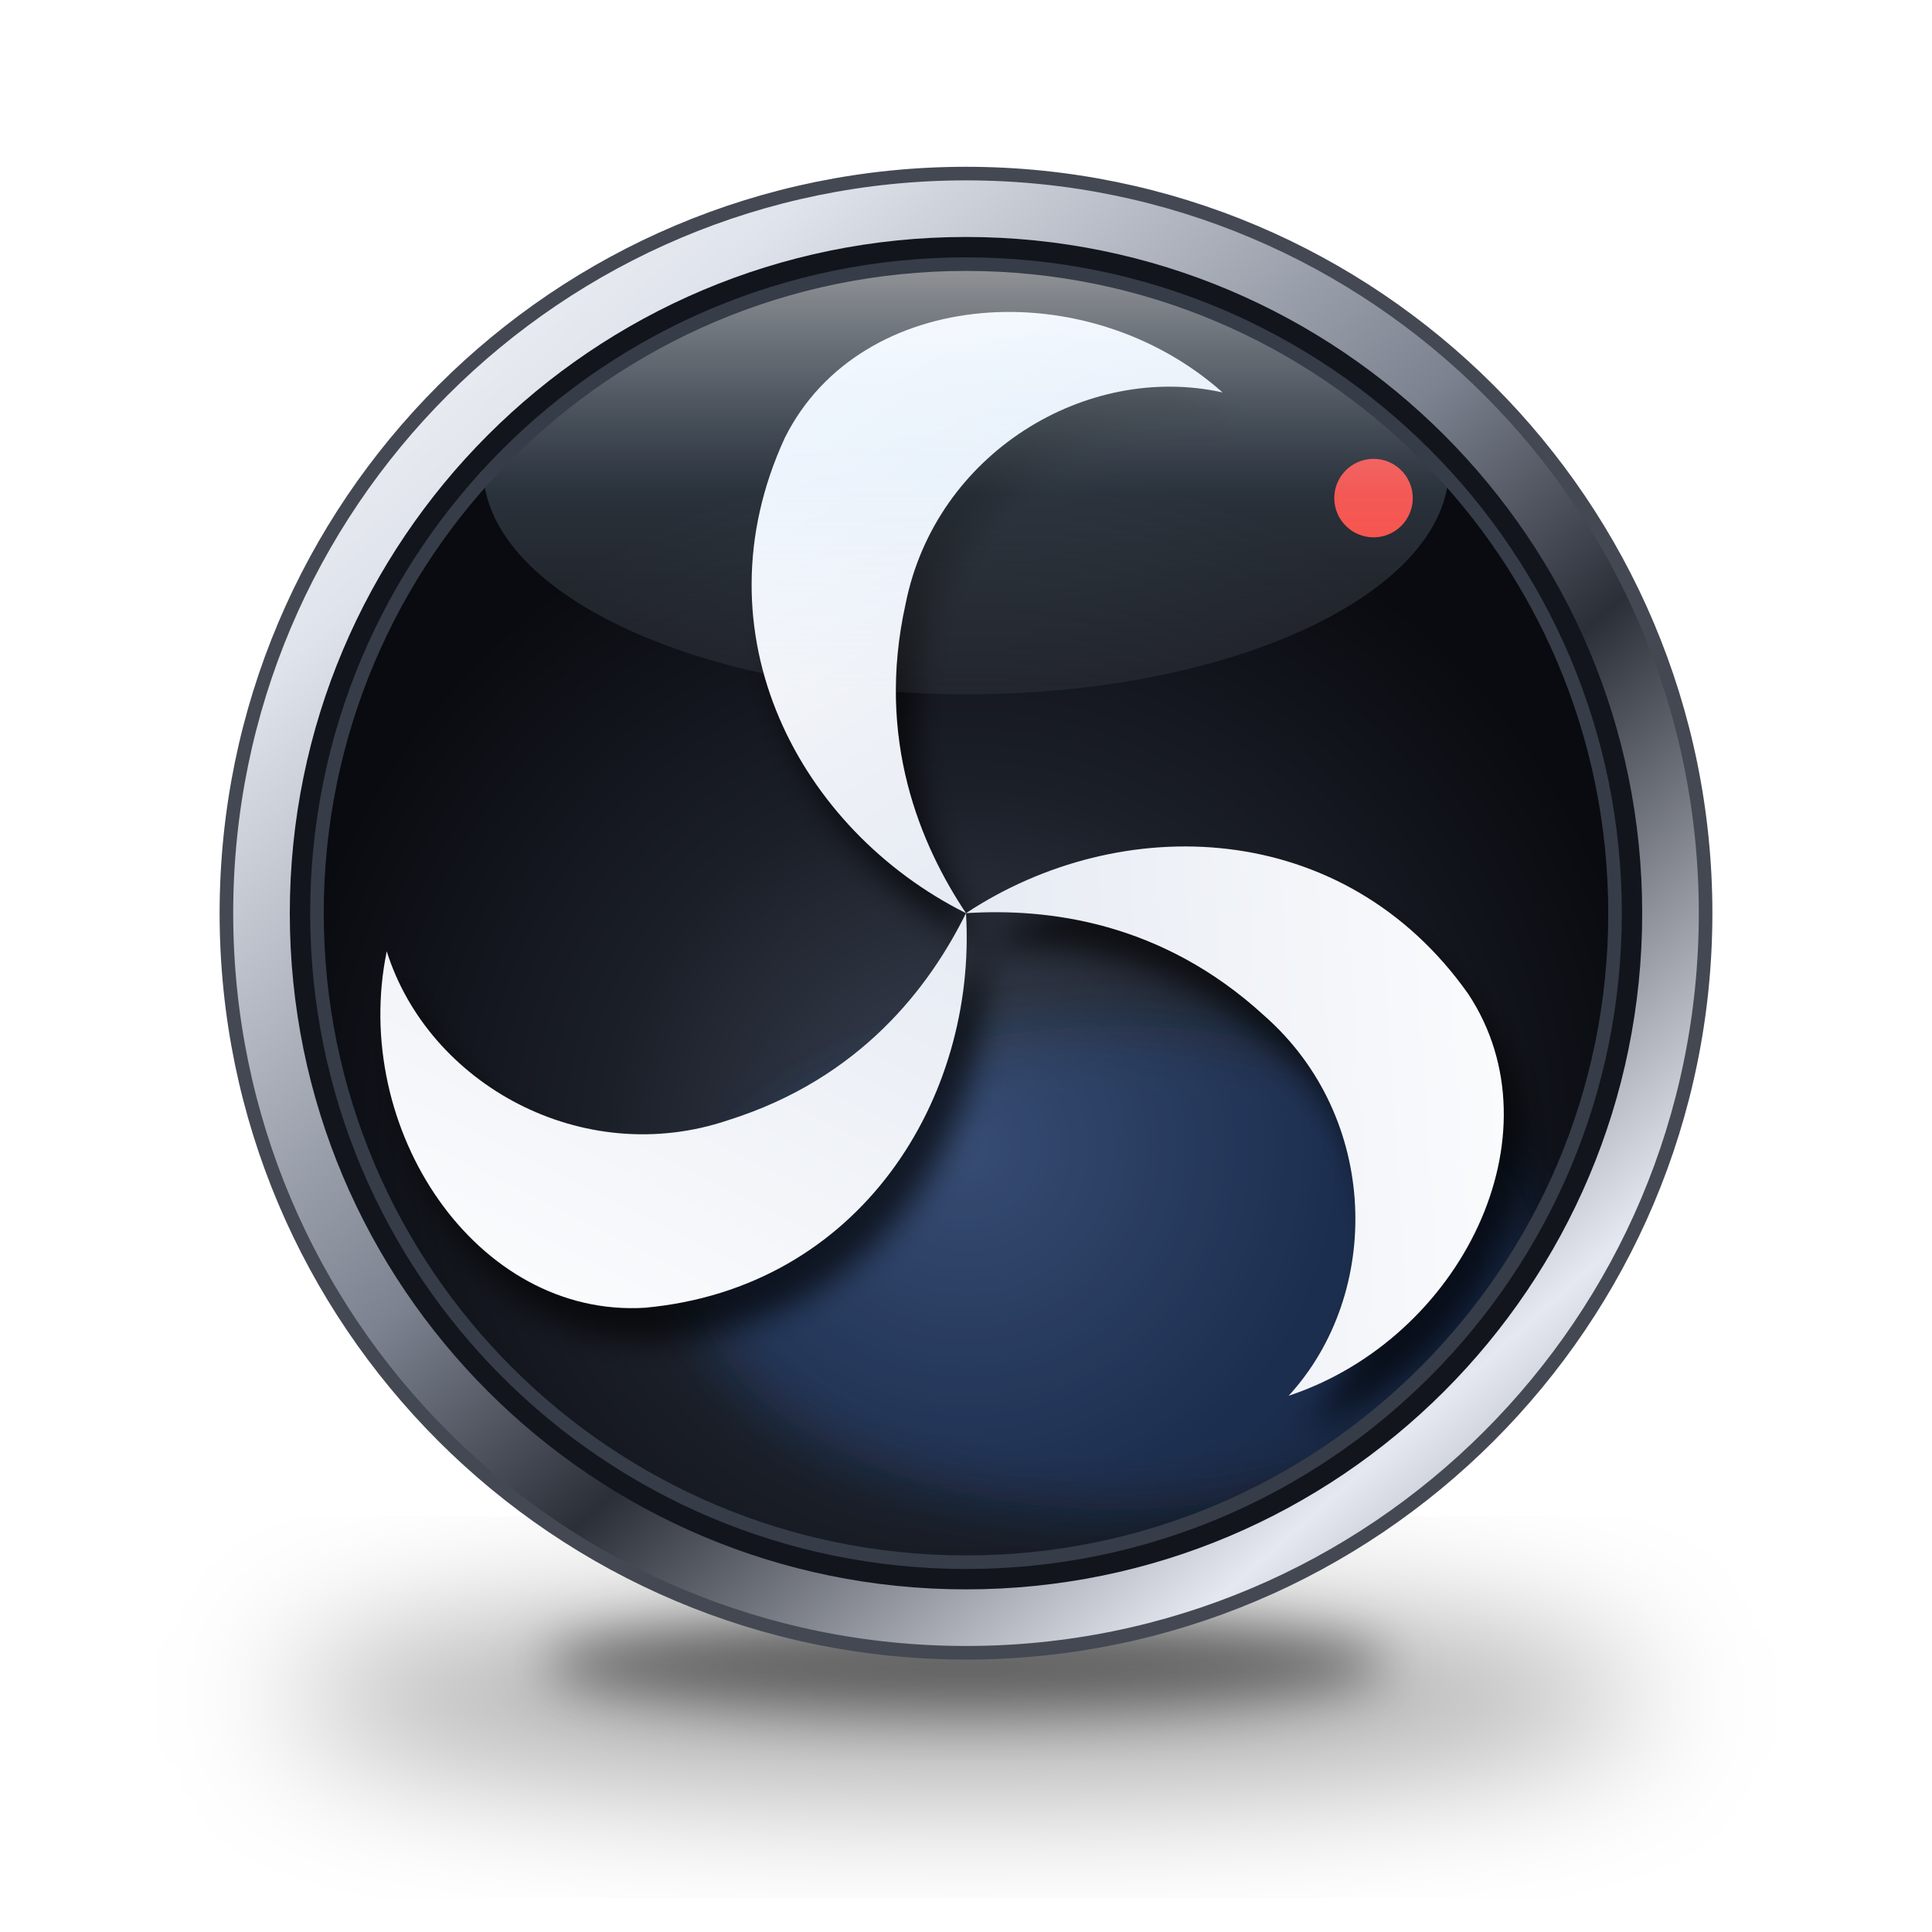
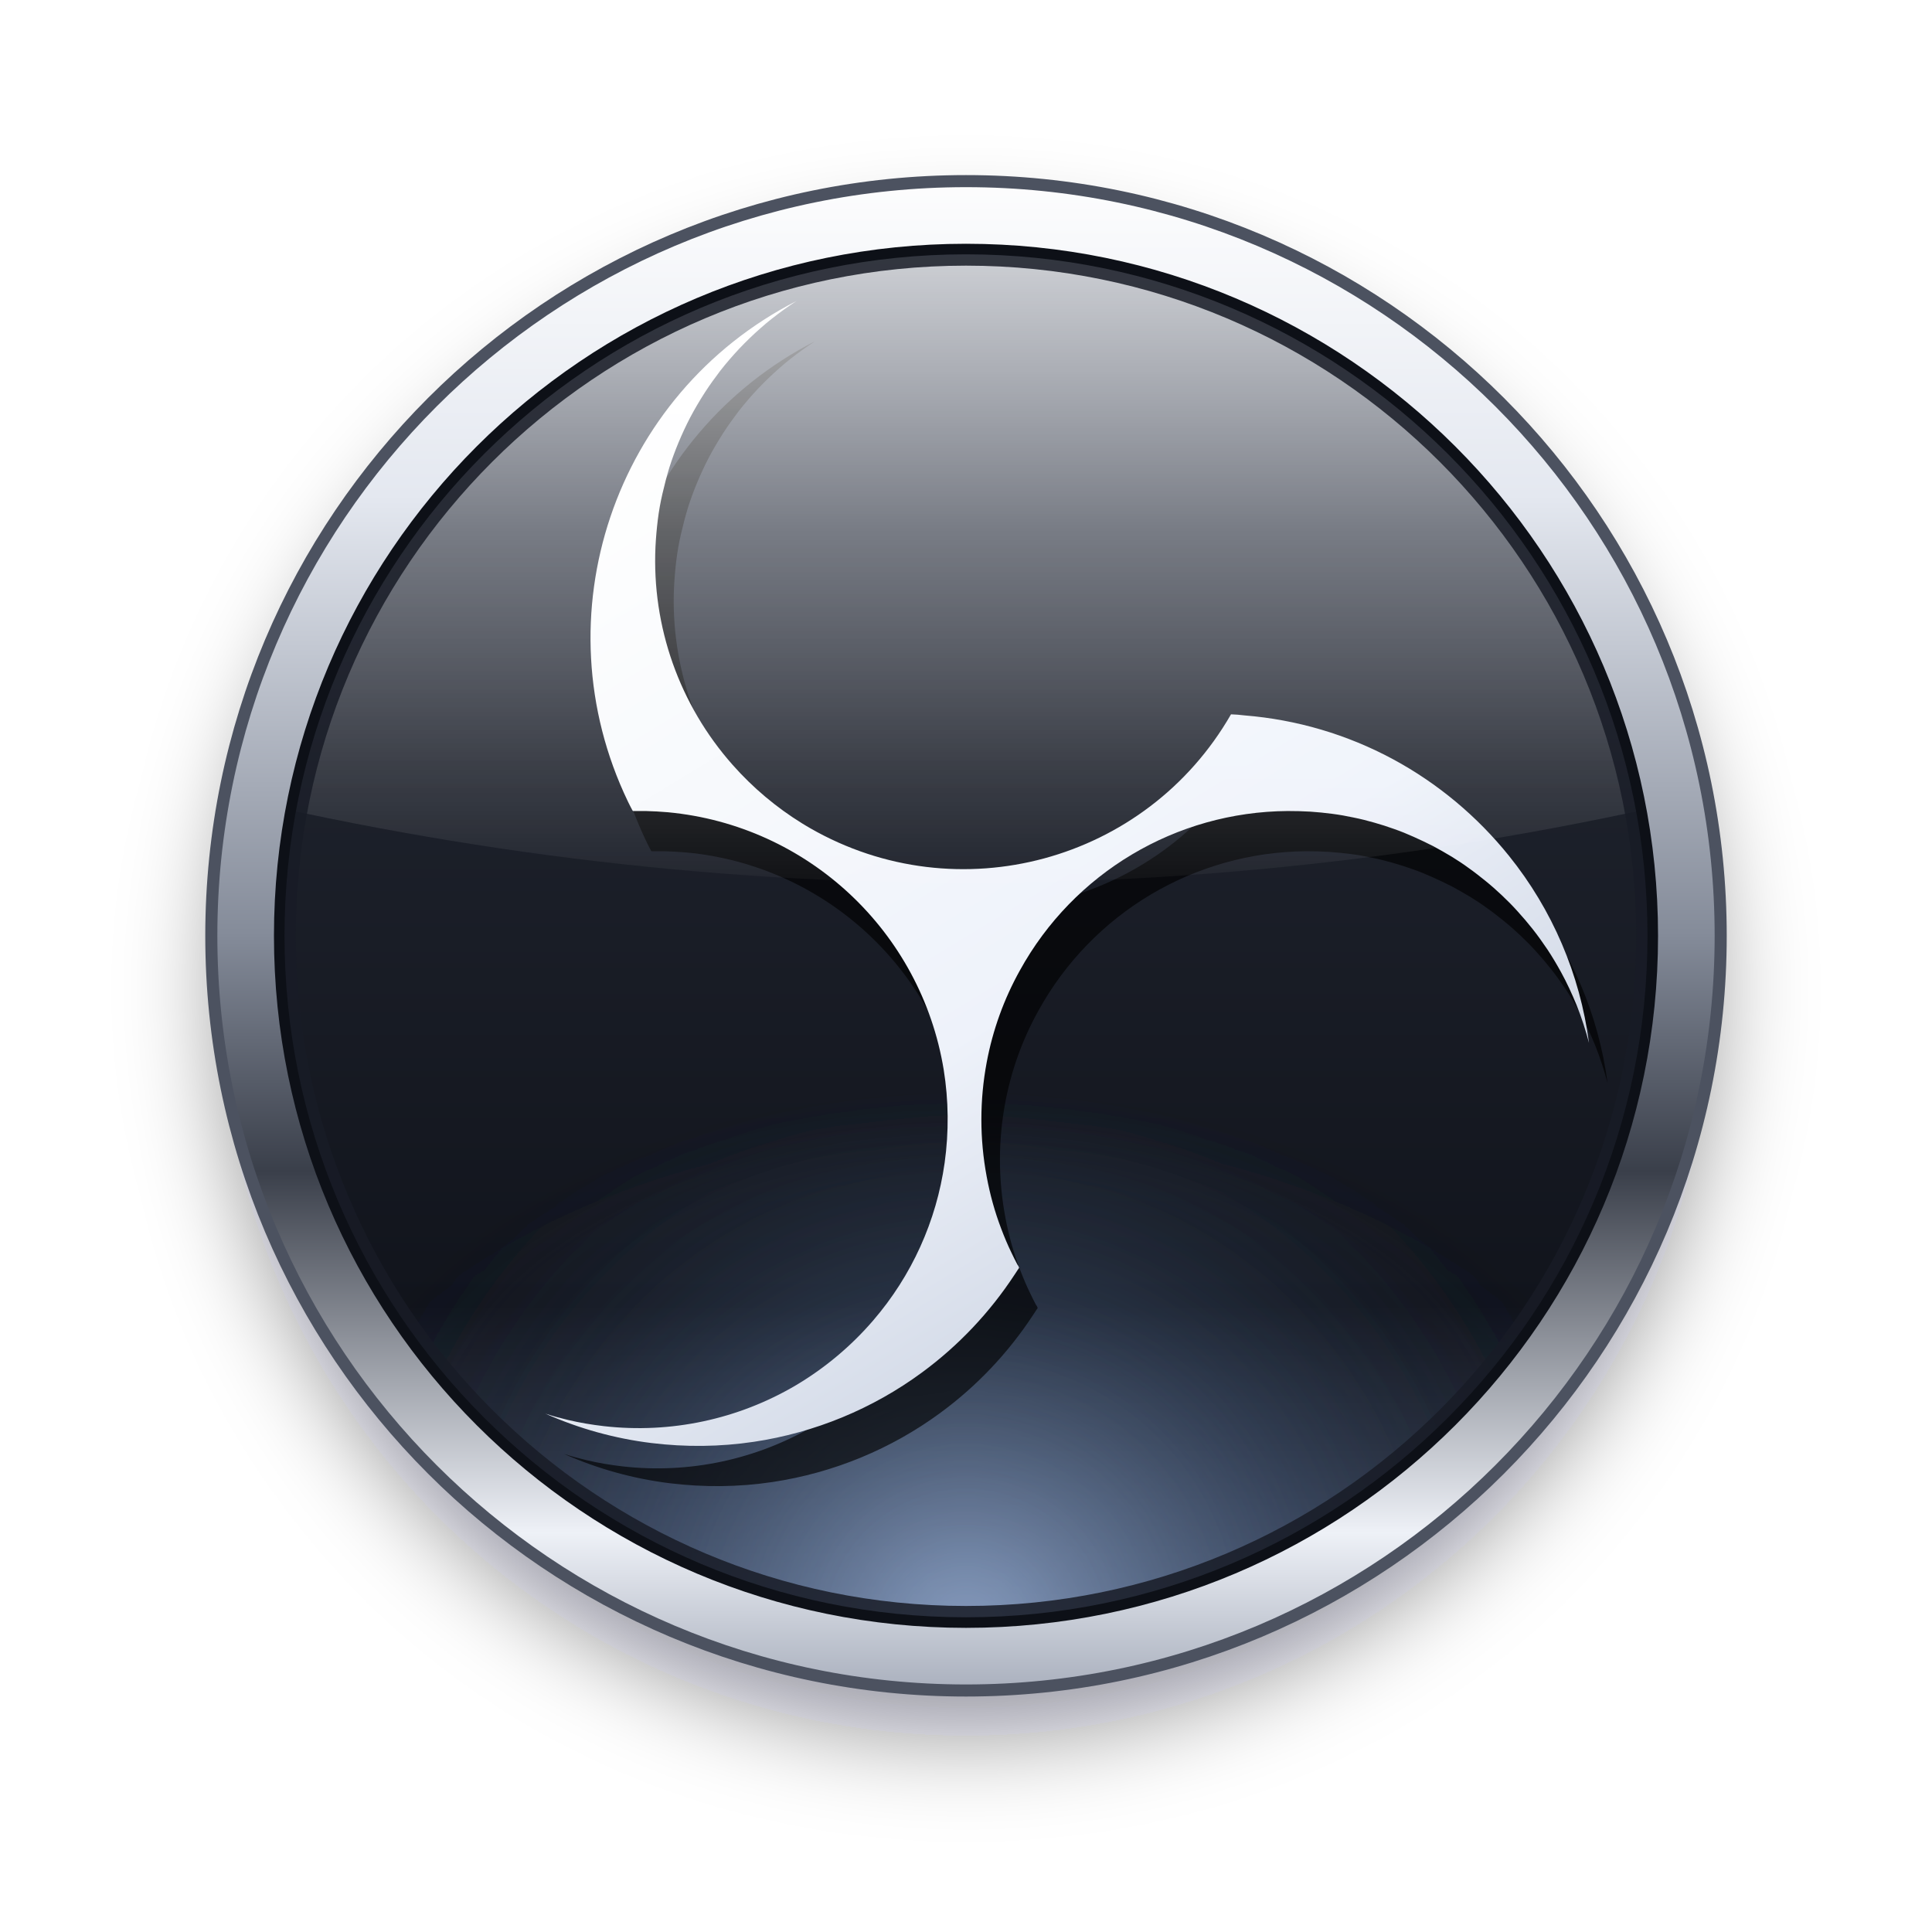
- <svg xmlns="http://www.w3.org/2000/svg" viewBox="0 0 128 128" width="128" height="128">
+ <svg xmlns="http://www.w3.org/2000/svg" width="128" height="128" viewBox="0 0 128 128">
  <defs>
-     <filter id="floorBlur" x="-35%" y="-50%" width="170%" height="210%">
-       <feGaussianBlur stdDeviation="4.6" />
+     <filter id="obsDrop" x="-30%" y="-30%" width="160%" height="165%">
+       <feGaussianBlur stdDeviation="3.2" />
    </filter>
-     <filter id="contactBlur" x="-25%" y="-40%" width="150%" height="190%">
-       <feGaussianBlur stdDeviation="1.8" />
-     </filter>
-     <filter id="dropShadow" x="-25%" y="-25%" width="155%" height="160%">
-       <feGaussianBlur stdDeviation="2.8" />
-     </filter>
-     <filter id="softGlow" x="-30%" y="-30%" width="160%" height="160%">
+     <filter id="obsGlowBlur" x="-25%" y="-25%" width="150%" height="150%">
      <feGaussianBlur stdDeviation="2.0" />
    </filter>
-     <filter id="fineBlur" x="-20%" y="-20%" width="140%" height="140%">
-       <feGaussianBlur stdDeviation="1.0" />
-     </filter>
-     <linearGradient id="obsChrome" x1="20" y1="11" x2="108" y2="110" gradientUnits="userSpaceOnUse">
+     <linearGradient id="obsRim" x1="64" y1="10" x2="64" y2="114" gradientUnits="userSpaceOnUse">
      <stop offset="0.00" stop-color="#ffffff" />
-       <stop offset="0.18" stop-color="#dfe3eb" />
-       <stop offset="0.46" stop-color="#7c828f" />
-       <stop offset="0.60" stop-color="#2b2f38" />
-       <stop offset="0.84" stop-color="#e5e8f0" />
-       <stop offset="1.00" stop-color="#737985" />
+       <stop offset="0.22" stop-color="#e4e8f0" />
+       <stop offset="0.50" stop-color="#848b99" />
+       <stop offset="0.65" stop-color="#3a3f4a" />
+       <stop offset="0.88" stop-color="#eef1f7" />
+       <stop offset="1.00" stop-color="#9ca3b2" />
    </linearGradient>
-     <radialGradient id="obsidianWell" cx="64" cy="76" r="46" gradientUnits="userSpaceOnUse">
-       <stop offset="0.00" stop-color="#3c4454" />
-       <stop offset="0.52" stop-color="#1b1f28" />
-       <stop offset="1.00" stop-color="#090b10" />
+     <linearGradient id="obsBody" x1="64" y1="15" x2="64" y2="109" gradientUnits="userSpaceOnUse">
+       <stop offset="0.00" stop-color="#4e5668" />
+       <stop offset="0.38" stop-color="#1d212b" />
+       <stop offset="0.76" stop-color="#11141c" />
+       <stop offset="1.00" stop-color="#3c465c" />
+     </linearGradient>
+     <radialGradient id="obsBounce" cx="64" cy="108" r="46" gradientUnits="userSpaceOnUse">
+       <stop offset="0.00" stop-color="#b8d4ff" stop-opacity="0.65" />
+       <stop offset="0.50" stop-color="#5a769e" stop-opacity="0.28" />
+       <stop offset="1.00" stop-color="#11141c" stop-opacity="0.00" />
    </radialGradient>
-     <linearGradient id="silverBlade" x1="40" y1="24" x2="88" y2="96" gradientUnits="userSpaceOnUse">
+     <linearGradient id="obsShine" x1="64" y1="14" x2="64" y2="58" gradientUnits="userSpaceOnUse">
+       <stop offset="0.00" stop-color="#ffffff" stop-opacity="0.78" />
+       <stop offset="0.48" stop-color="#ffffff" stop-opacity="0.34" />
+       <stop offset="1.00" stop-color="#ffffff" stop-opacity="0.04" />
+     </linearGradient>
+     <linearGradient id="obsBlades" x1="300" y1="120" x2="750" y2="860" gradientUnits="userSpaceOnUse">
      <stop offset="0.00" stop-color="#ffffff" />
-       <stop offset="0.55" stop-color="#e4e9f2" />
-       <stop offset="1.00" stop-color="#aeb6c4" />
+       <stop offset="0.55" stop-color="#eef2fa" />
+       <stop offset="1.00" stop-color="#b8c2d4" />
    </linearGradient>
-     <linearGradient id="obsLens" x1="64" y1="17" x2="64" y2="52" gradientUnits="userSpaceOnUse">
-       <stop offset="0.00" stop-color="#ffffff" stop-opacity="0.58" />
-       <stop offset="0.45" stop-color="#bfe0ff" stop-opacity="0.18" />
-       <stop offset="1.00" stop-color="#ffffff" stop-opacity="0.00" />
-     </linearGradient>
-     <clipPath id="obsClip">
-       <circle cx="64" cy="60.5" r="43" />
+     <clipPath id="obsOrbClip">
+       <circle cx="64" cy="62" r="45.5" />
    </clipPath>
-     <path id="obsBlade" d="M64,60.5 C53,55 46,42 52,29 C57,19 72,18 81,26 C72,24 62,30 60,40 C58,49 61,56 64,60.5 Z" />
  </defs>
-   <ellipse cx="64" cy="112.5" rx="45" ry="6.0" fill="#06080e" fill-opacity="0.34" filter="url(#floorBlur)" />
-   <ellipse cx="64" cy="110.2" rx="28" ry="3.2" fill="#000000" fill-opacity="0.48" filter="url(#contactBlur)" />
-   <circle cx="64" cy="60.5" r="49" fill="url(#obsChrome)" stroke="#434852" stroke-width="0.9" />
-   <circle cx="64" cy="60.5" r="44.8" fill="#12151c" />
-   <g clip-path="url(#obsClip)">
-     <circle cx="64" cy="60.5" r="43" fill="url(#obsidianWell)" />
-     <ellipse cx="74" cy="84" rx="28" ry="16" fill="#2a6be0" fill-opacity="0.22" filter="url(#softGlow)" />
-     <g transform="translate(1.2, 2.2)" fill="#000000" fill-opacity="0.65" filter="url(#fineBlur)">
-       <use href="#obsBlade" />
-       <use href="#obsBlade" transform="rotate(120 64 60.5)" />
-       <use href="#obsBlade" transform="rotate(240 64 60.5)" />
+   <circle cx="64" cy="65.5" r="49.5" fill="#090d17" fill-opacity="0.40" filter="url(#obsDrop)" />
+   <circle cx="64" cy="62" r="50" fill="url(#obsRim)" stroke="#4c5260" stroke-width="0.8" />
+   <g clip-path="url(#obsOrbClip)">
+     <circle cx="64" cy="62" r="45.5" fill="url(#obsBody)" />
+     <ellipse cx="64" cy="105" rx="46" ry="30" fill="url(#obsBounce)" filter="url(#obsGlowBlur)" />
+     <g transform="translate(13.2, 11.4) scale(0.1025)">
+       <path d="M666.9,350.5 c-54.8,95.4-176.6,128.4-272,73.6c-1.8-1-3.5-2.1-5.2-3.1c-16.7-10.3-31.9-23.1-44.9-37.8c-34.4-38.8-52.3-89.4-49.9-141.1 c0.3-5.8,0.8-11.6,1.5-17.3c0.7-5.7,1.7-11.3,3-16.9c1.3-5.7,2.8-11.4,4.5-17c1.7-5.4,3.7-10.8,5.9-16.1c2.3-5.5,4.8-10.9,7.5-16.1 c2.9-5.5,6.1-10.9,9.5-16.2c3.1-4.8,6.5-9.5,10-14.1c3.9-5,8-9.7,12.3-14.3c4.4-4.6,8.9-9,13.7-13.2c4.8-4.3,9.9-8.2,15.1-12 c2.7-1.9,5.4-3.8,8.2-5.6C268,143.7,219.6,287.3,277.1,406.9c0.5,1.1,1.1,2.3,1.7,3.4c0.3,0.5,0.5,1,0.8,1.5 c0.1,0.3,0.3,0.6,0.5,0.9c0.3,0.4,0.4,0.3,0.9,0.3c2.6,0,5.2,0,7.7,0c4.8,0.1,9.5,0.4,14.3,0.8c90.3,8.5,163.5,76.9,178.2,166.4 c3.2,19.9,3.4,40.2,0.6,60.2c-5.3,37.7-21.3,73-46.2,101.9c-14.2,16.5-31,30.6-49.8,41.8c-37.4,22.1-81,31.4-124.2,26.5 c-7.8-0.9-15.6-2.2-23.2-4c-5-1.2-9.9-2.5-14.7-4.1c21.8,9.7,44.9,16.1,68.5,19c22.1,2.7,44.4,2.5,66.4-0.8 c39.3-5.9,76.7-21.3,108.7-44.9c23.5-17.3,43.7-38.7,59.7-63.1c0.7-1.1,1.4-2.1,2.1-3.2c0.3-0.4,0.9-1.1,0.8-1.5 c-0.3-0.7-0.6-1.3-1.1-1.9c-1.3-2.5-2.6-5-3.8-7.6c-2.5-5.1-4.7-10.4-6.7-15.7c-4.1-10.8-7.2-22-9.3-33.4c-4.6-24.5-4.6-49.5,0-74 c3.9-20.8,11.1-40.8,21.4-59.3c34.8-63.2,101-102.6,173.1-103.1c4.9,0,9.8,0.1,14.7,0.4c4.7,0.3,9.4,0.8,14.1,1.4 c4.6,0.6,9.2,1.4,13.8,2.4c4.5,0.9,8.9,2,13.4,3.3c4.3,1.2,8.6,2.6,12.8,4.1c4.3,1.5,8.5,3.2,12.7,5.1c4.3,1.9,8.4,3.9,12.6,6 c4.1,2.2,8.1,4.5,12.1,6.9c3.7,2.3,7.4,4.7,10.9,7.3c3.7,2.6,7.2,5.4,10.7,8.2c3.6,2.9,7.1,6,10.5,9.2c3.6,3.4,7.1,6.9,10.4,10.6 c3.3,3.6,6.5,7.4,9.6,11.3c3.4,4.3,6.6,8.8,9.7,13.4c3.1,4.7,6,9.6,8.7,14.5c3.8,6.9,7.1,14.1,10.1,21.4c3.2,8,5.8,16.1,8,24.4 c-5.8-44.3-23.7-86.1-51.7-120.9c-20.6-25.6-46.1-46.9-75-62.5c-29.7-16-62.3-25.6-95.9-28.3C672.6,350.8,669.8,350.6,666.9,350.5z" fill="#000000" fill-opacity="0.65" transform="translate(12, 26)" />
+       <path d="M666.9,350.5 c-54.8,95.4-176.6,128.4-272,73.6c-1.8-1-3.5-2.1-5.2-3.1c-16.7-10.3-31.9-23.1-44.9-37.8c-34.4-38.8-52.3-89.4-49.9-141.1 c0.3-5.8,0.8-11.6,1.5-17.3c0.7-5.7,1.7-11.3,3-16.9c1.3-5.7,2.8-11.4,4.5-17c1.7-5.4,3.7-10.8,5.9-16.1c2.3-5.5,4.8-10.9,7.5-16.1 c2.9-5.5,6.1-10.9,9.5-16.2c3.1-4.8,6.5-9.5,10-14.1c3.9-5,8-9.7,12.3-14.3c4.4-4.6,8.9-9,13.7-13.2c4.8-4.3,9.9-8.2,15.1-12 c2.7-1.9,5.4-3.8,8.2-5.6C268,143.7,219.6,287.3,277.1,406.9c0.5,1.1,1.1,2.3,1.7,3.4c0.3,0.5,0.5,1,0.8,1.5 c0.1,0.3,0.3,0.6,0.5,0.9c0.3,0.4,0.4,0.3,0.9,0.3c2.6,0,5.2,0,7.7,0c4.8,0.1,9.5,0.4,14.3,0.8c90.3,8.5,163.5,76.9,178.2,166.4 c3.2,19.9,3.4,40.2,0.6,60.2c-5.3,37.7-21.3,73-46.2,101.9c-14.2,16.5-31,30.6-49.8,41.8c-37.4,22.1-81,31.4-124.2,26.5 c-7.8-0.9-15.6-2.2-23.2-4c-5-1.2-9.9-2.5-14.7-4.1c21.8,9.7,44.9,16.1,68.5,19c22.1,2.7,44.4,2.5,66.4-0.8 c39.3-5.9,76.7-21.3,108.7-44.9c23.5-17.3,43.7-38.7,59.7-63.1c0.7-1.1,1.4-2.1,2.1-3.2c0.3-0.4,0.9-1.1,0.8-1.5 c-0.3-0.7-0.6-1.3-1.1-1.9c-1.3-2.5-2.6-5-3.8-7.6c-2.5-5.1-4.7-10.4-6.7-15.7c-4.1-10.8-7.2-22-9.3-33.4c-4.6-24.5-4.6-49.5,0-74 c3.9-20.8,11.1-40.8,21.4-59.3c34.8-63.2,101-102.6,173.1-103.1c4.9,0,9.8,0.1,14.7,0.4c4.7,0.3,9.4,0.8,14.1,1.4 c4.6,0.6,9.2,1.4,13.8,2.4c4.5,0.9,8.9,2,13.4,3.3c4.3,1.2,8.6,2.6,12.8,4.1c4.3,1.5,8.5,3.2,12.7,5.1c4.3,1.9,8.4,3.9,12.6,6 c4.1,2.2,8.1,4.5,12.1,6.9c3.7,2.3,7.4,4.7,10.9,7.3c3.7,2.6,7.2,5.4,10.7,8.2c3.6,2.9,7.1,6,10.5,9.2c3.6,3.4,7.1,6.9,10.4,10.6 c3.3,3.6,6.5,7.4,9.6,11.3c3.4,4.3,6.6,8.8,9.7,13.4c3.1,4.7,6,9.6,8.7,14.5c3.8,6.9,7.1,14.1,10.1,21.4c3.2,8,5.8,16.1,8,24.4 c-5.8-44.3-23.7-86.1-51.7-120.9c-20.6-25.6-46.1-46.9-75-62.5c-29.7-16-62.3-25.6-95.9-28.3C672.6,350.8,669.8,350.6,666.9,350.5z" fill="url(#obsBlades)" />
    </g>
-     <g fill="url(#silverBlade)">
-       <use href="#obsBlade" />
-       <use href="#obsBlade" transform="rotate(120 64 60.5)" />
-       <use href="#obsBlade" transform="rotate(240 64 60.5)" />
-     </g>
-     <circle cx="91" cy="33" r="2.6" fill="#ff3b30" />
-     <ellipse cx="64" cy="31" rx="32" ry="15" fill="url(#obsLens)" />
+     <path d="M 12,12 H 116 V 52 Q 64,65 12,52 Z" fill="url(#obsShine)" />
+     <circle cx="64" cy="62" r="45.5" fill="none" stroke="#181c26" stroke-width="2.2" stroke-opacity="0.85" />
  </g>
-   <circle cx="64" cy="60.5" r="43" fill="none" stroke="#363c48" stroke-width="0.9" />
+   <circle cx="64" cy="62" r="45.5" fill="none" stroke="#0d1017" stroke-width="0.7" />
</svg>
